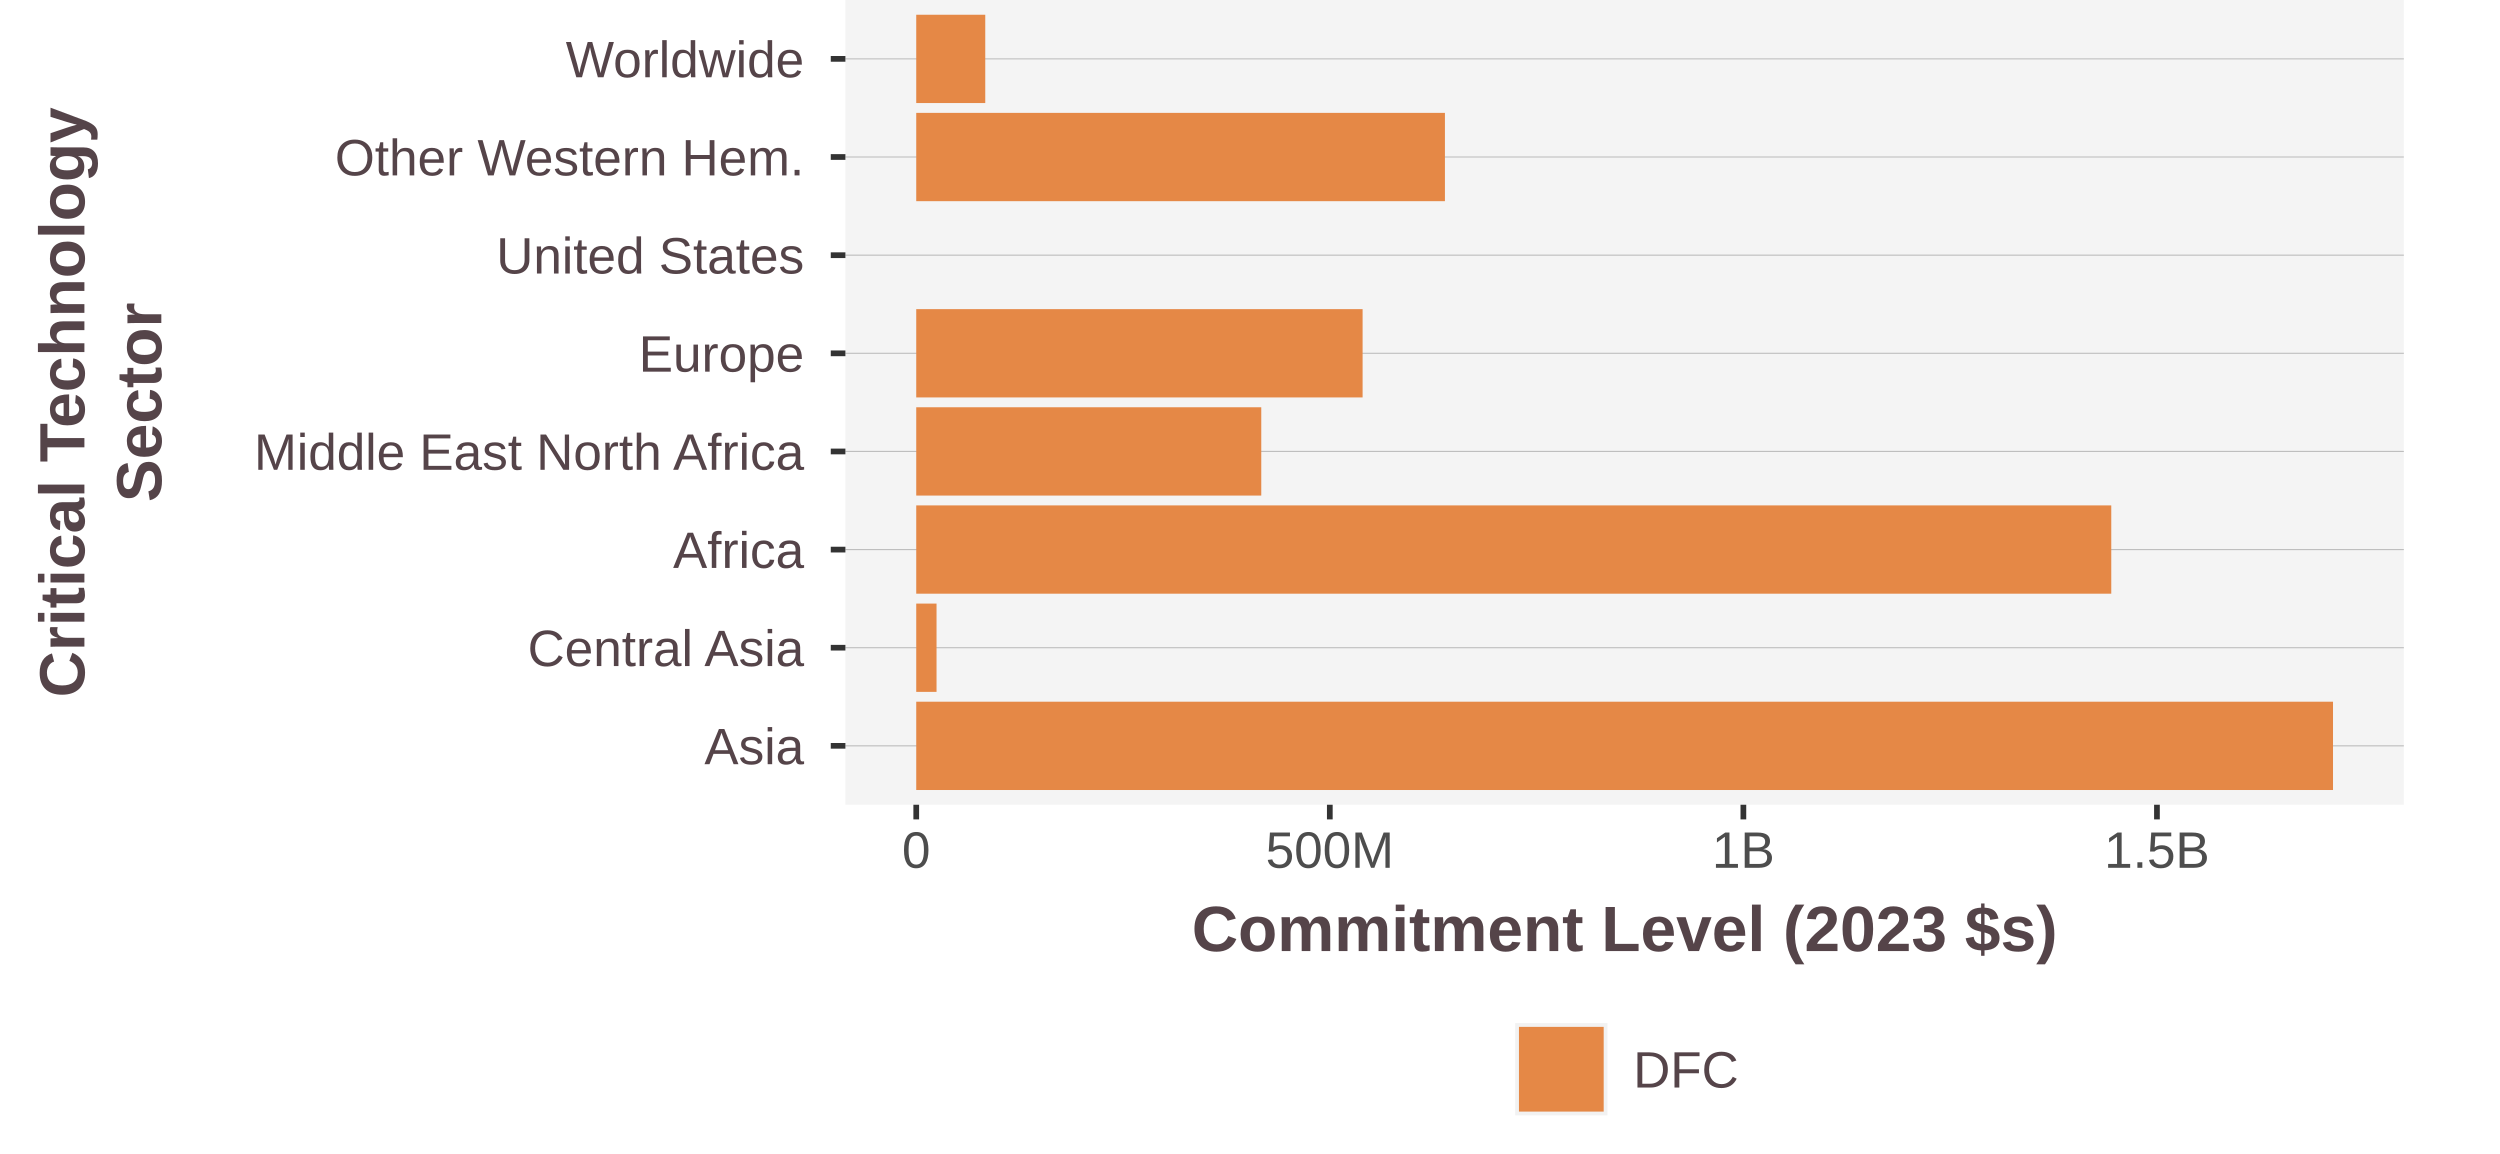
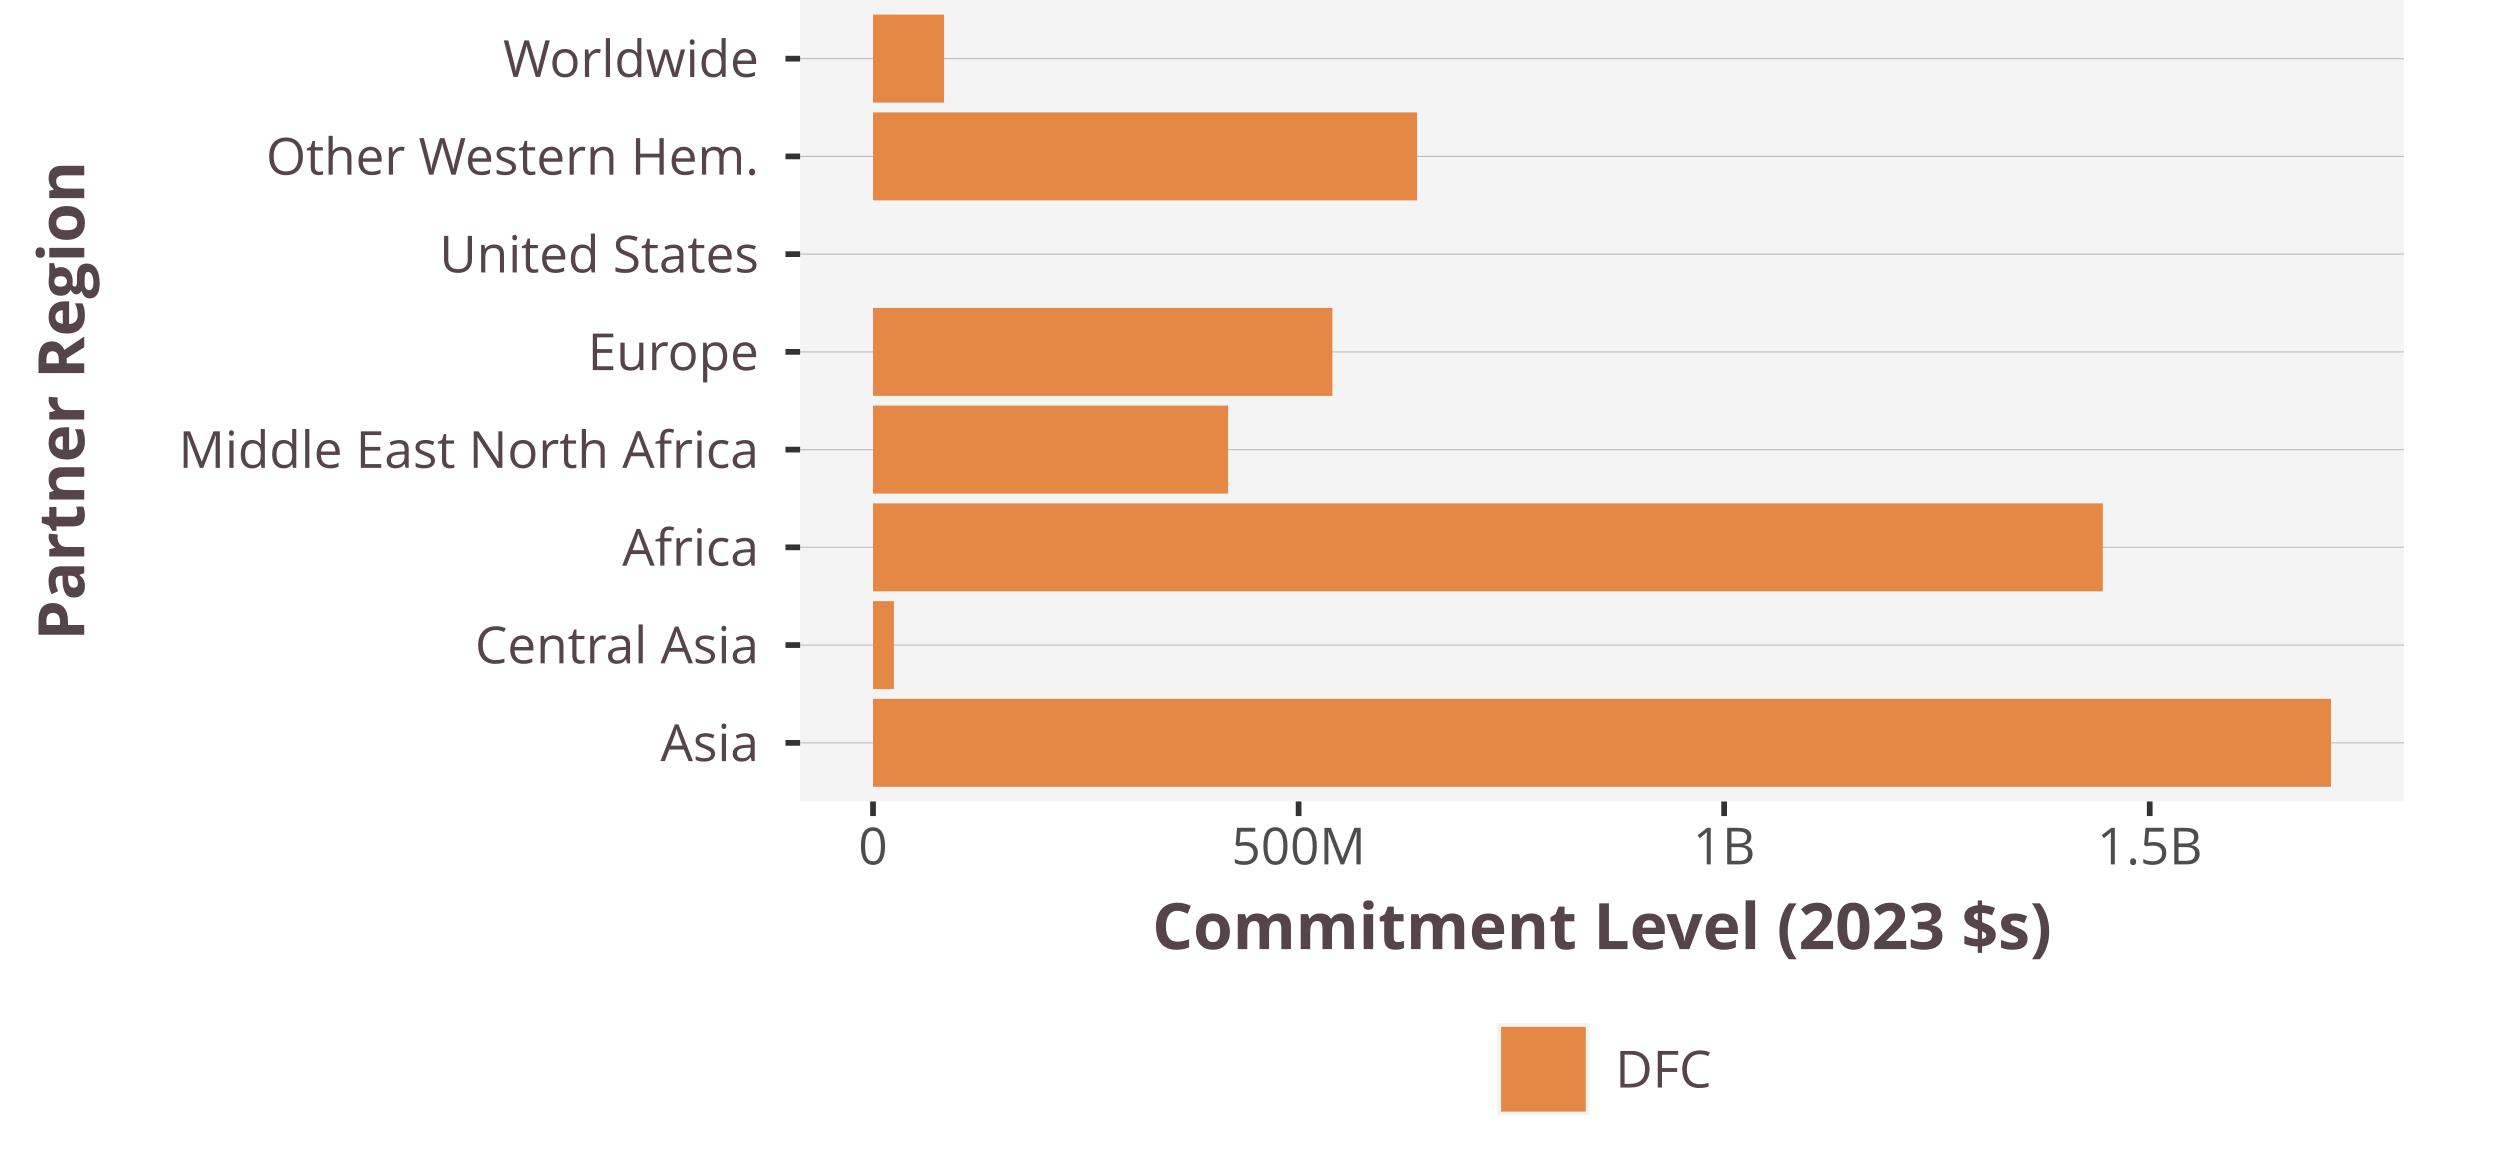
<svg xmlns="http://www.w3.org/2000/svg" class="svglite" width="468.00pt" height="216.00pt" viewBox="0 0 468.00 216.00">
  <defs>
    <style type="text/css">
    .svglite line, .svglite polyline, .svglite polygon, .svglite path, .svglite rect, .svglite circle {
      fill: none;
      stroke: #000000;
      stroke-linecap: round;
      stroke-linejoin: round;
      stroke-miterlimit: 10.00;
    }
    .svglite text {
      white-space: pre;
    }
  </style>
  </defs>
  <rect width="100%" height="100%" style="stroke: none; fill: #FFFFFF;" />
  <defs>
    <clipPath id="cpMC4wMHw0NjguMDB8MC4wMHwyMTYuMDA=">
      <rect x="0.00" y="0.00" width="468.00" height="216.00" />
    </clipPath>
  </defs>
  <g clip-path="url(#cpMC4wMHw0NjguMDB8MC4wMHwyMTYuMDA=)">
-     <rect x="0.00" y="-0" width="468.00" height="216.00" style="stroke-width: 1.07; stroke: #FFFFFF; fill: #FFFFFF;" />
+     <rect x="0.00" y="0" width="468.00" height="216.00" style="stroke-width: 1.07; stroke: #FFFFFF; fill: #FFFFFF;" />
  </g>
  <defs>
-     <clipPath id="cpMTU4LjI2fDQ1MC4wMHwwLjAwfDE1MC42NQ==">
-       <rect x="158.26" y="0.00" width="291.74" height="150.65" />
+     <clipPath id="cpMTQ5Ljc4fDQ1MC4wMHwwLjAwfDE1MC4wMw==">
+       <rect x="149.78" y="0.00" width="300.22" height="150.03" />
    </clipPath>
  </defs>
-   <g clip-path="url(#cpMTU4LjI2fDQ1MC4wMHwwLjAwfDE1MC42NQ==)">
-     <rect x="158.26" y="-0" width="291.74" height="150.65" style="stroke-width: 1.07; stroke: none; fill: #F4F4F4;" />
-     <polyline points="158.26,139.62 450.00,139.62 " style="stroke-width: 0.21; stroke: #BEBEBE; stroke-linecap: butt;" />
-     <polyline points="158.26,121.25 450.00,121.25 " style="stroke-width: 0.21; stroke: #BEBEBE; stroke-linecap: butt;" />
-     <polyline points="158.26,102.88 450.00,102.88 " style="stroke-width: 0.21; stroke: #BEBEBE; stroke-linecap: butt;" />
-     <polyline points="158.26,84.51 450.00,84.51 " style="stroke-width: 0.21; stroke: #BEBEBE; stroke-linecap: butt;" />
-     <polyline points="158.26,66.14 450.00,66.14 " style="stroke-width: 0.21; stroke: #BEBEBE; stroke-linecap: butt;" />
-     <polyline points="158.26,47.77 450.00,47.77 " style="stroke-width: 0.21; stroke: #BEBEBE; stroke-linecap: butt;" />
-     <polyline points="158.26,29.39 450.00,29.39 " style="stroke-width: 0.21; stroke: #BEBEBE; stroke-linecap: butt;" />
-     <polyline points="158.26,11.02 450.00,11.02 " style="stroke-width: 0.21; stroke: #BEBEBE; stroke-linecap: butt;" />
-     <rect x="171.52" y="131.36" width="265.22" height="16.53" style="stroke-width: 1.07; stroke: none; stroke-linecap: butt; stroke-linejoin: miter; fill: #E58846;" />
-     <rect x="171.52" y="112.99" width="3.80" height="16.53" style="stroke-width: 1.07; stroke: none; stroke-linecap: butt; stroke-linejoin: miter; fill: #E58846;" />
-     <rect x="171.52" y="94.61" width="223.71" height="16.53" style="stroke-width: 1.07; stroke: none; stroke-linecap: butt; stroke-linejoin: miter; fill: #E58846;" />
-     <rect x="171.52" y="76.24" width="64.59" height="16.53" style="stroke-width: 1.07; stroke: none; stroke-linecap: butt; stroke-linejoin: miter; fill: #E58846;" />
-     <rect x="171.52" y="57.87" width="83.56" height="16.53" style="stroke-width: 1.07; stroke: none; stroke-linecap: butt; stroke-linejoin: miter; fill: #E58846;" />
-     <rect x="171.52" y="39.50" width="0.00" height="16.53" style="stroke-width: 1.07; stroke: none; stroke-linecap: butt; stroke-linejoin: miter; fill: #E58846;" />
-     <rect x="171.52" y="21.13" width="98.97" height="16.53" style="stroke-width: 1.07; stroke: none; stroke-linecap: butt; stroke-linejoin: miter; fill: #E58846;" />
-     <rect x="171.52" y="2.76" width="12.92" height="16.53" style="stroke-width: 1.07; stroke: none; stroke-linecap: butt; stroke-linejoin: miter; fill: #E58846;" />
+   <g clip-path="url(#cpMTQ5Ljc4fDQ1MC4wMHwwLjAwfDE1MC4wMw==)">
+     <rect x="149.78" y="0" width="300.22" height="150.03" style="stroke-width: 1.07; stroke: none; fill: #F4F4F4;" />
+     <polyline points="149.78,139.06 450.00,139.06 " style="stroke-width: 0.21; stroke: #BEBEBE; stroke-linecap: butt;" />
+     <polyline points="149.78,120.76 450.00,120.76 " style="stroke-width: 0.21; stroke: #BEBEBE; stroke-linecap: butt;" />
+     <polyline points="149.78,102.46 450.00,102.46 " style="stroke-width: 0.21; stroke: #BEBEBE; stroke-linecap: butt;" />
+     <polyline points="149.78,84.17 450.00,84.17 " style="stroke-width: 0.21; stroke: #BEBEBE; stroke-linecap: butt;" />
+     <polyline points="149.78,65.87 450.00,65.87 " style="stroke-width: 0.21; stroke: #BEBEBE; stroke-linecap: butt;" />
+     <polyline points="149.78,47.57 450.00,47.57 " style="stroke-width: 0.21; stroke: #BEBEBE; stroke-linecap: butt;" />
+     <polyline points="149.78,29.28 450.00,29.28 " style="stroke-width: 0.21; stroke: #BEBEBE; stroke-linecap: butt;" />
+     <polyline points="149.78,10.98 450.00,10.98 " style="stroke-width: 0.21; stroke: #BEBEBE; stroke-linecap: butt;" />
+     <rect x="163.43" y="130.82" width="272.93" height="16.47" style="stroke-width: 1.07; stroke: none; stroke-linecap: butt; stroke-linejoin: miter; fill: #E58846;" />
+     <rect x="163.43" y="112.53" width="3.91" height="16.47" style="stroke-width: 1.07; stroke: none; stroke-linecap: butt; stroke-linejoin: miter; fill: #E58846;" />
+     <rect x="163.43" y="94.23" width="230.22" height="16.47" style="stroke-width: 1.07; stroke: none; stroke-linecap: butt; stroke-linejoin: miter; fill: #E58846;" />
+     <rect x="163.43" y="75.93" width="66.47" height="16.47" style="stroke-width: 1.07; stroke: none; stroke-linecap: butt; stroke-linejoin: miter; fill: #E58846;" />
+     <rect x="163.43" y="57.64" width="85.99" height="16.47" style="stroke-width: 1.07; stroke: none; stroke-linecap: butt; stroke-linejoin: miter; fill: #E58846;" />
+     <rect x="163.43" y="39.34" width="0.00" height="16.47" style="stroke-width: 1.07; stroke: none; stroke-linecap: butt; stroke-linejoin: miter; fill: #E58846;" />
+     <rect x="163.43" y="21.04" width="101.84" height="16.47" style="stroke-width: 1.07; stroke: none; stroke-linecap: butt; stroke-linejoin: miter; fill: #E58846;" />
+     <rect x="163.43" y="2.74" width="13.30" height="16.47" style="stroke-width: 1.07; stroke: none; stroke-linecap: butt; stroke-linejoin: miter; fill: #E58846;" />
  </g>
  <g clip-path="url(#cpMC4wMHw0NjguMDB8MC4wMHwyMTYuMDA=)">
-     <text x="150.54" y="143.06" text-anchor="end" style="font-size: 9.60px;fill: #554449; font-family: &quot;Arial&quot;;" textLength="18.66px" lengthAdjust="spacingAndGlyphs">Asia</text>
-     <text x="150.54" y="124.69" text-anchor="end" style="font-size: 9.60px;fill: #554449; font-family: &quot;Arial&quot;;" textLength="51.71px" lengthAdjust="spacingAndGlyphs">Central Asia</text>
-     <text x="150.54" y="106.32" text-anchor="end" style="font-size: 9.60px;fill: #554449; font-family: &quot;Arial&quot;;" textLength="24.52px" lengthAdjust="spacingAndGlyphs">Africa</text>
-     <text x="150.54" y="87.94" text-anchor="end" style="font-size: 9.60px;fill: #554449; font-family: &quot;Arial&quot;;" textLength="102.88px" lengthAdjust="spacingAndGlyphs">Middle East North Africa</text>
-     <text x="150.54" y="69.57" text-anchor="end" style="font-size: 9.60px;fill: #554449; font-family: &quot;Arial&quot;;" textLength="30.93px" lengthAdjust="spacingAndGlyphs">Europe</text>
-     <text x="150.54" y="51.20" text-anchor="end" style="font-size: 9.60px;fill: #554449; font-family: &quot;Arial&quot;;" textLength="57.58px" lengthAdjust="spacingAndGlyphs">United States</text>
-     <text x="150.54" y="32.83" text-anchor="end" style="font-size: 9.60px;fill: #554449; font-family: &quot;Arial&quot;;" textLength="87.78px" lengthAdjust="spacingAndGlyphs">Other Western Hem.</text>
-     <text x="150.54" y="14.46" text-anchor="end" style="font-size: 9.60px;fill: #554449; font-family: &quot;Arial&quot;;" textLength="44.60px" lengthAdjust="spacingAndGlyphs">Worldwide</text>
-     <polyline points="155.52,139.62 158.26,139.62 " style="stroke-width: 1.07; stroke: #333333; stroke-linecap: butt;" />
-     <polyline points="155.52,121.25 158.26,121.25 " style="stroke-width: 1.07; stroke: #333333; stroke-linecap: butt;" />
-     <polyline points="155.52,102.88 158.26,102.88 " style="stroke-width: 1.07; stroke: #333333; stroke-linecap: butt;" />
-     <polyline points="155.52,84.51 158.26,84.51 " style="stroke-width: 1.07; stroke: #333333; stroke-linecap: butt;" />
-     <polyline points="155.52,66.14 158.26,66.14 " style="stroke-width: 1.07; stroke: #333333; stroke-linecap: butt;" />
-     <polyline points="155.52,47.77 158.26,47.77 " style="stroke-width: 1.07; stroke: #333333; stroke-linecap: butt;" />
-     <polyline points="155.52,29.39 158.26,29.39 " style="stroke-width: 1.07; stroke: #333333; stroke-linecap: butt;" />
-     <polyline points="155.52,11.02 158.26,11.02 " style="stroke-width: 1.07; stroke: #333333; stroke-linecap: butt;" />
-     <polyline points="171.52,153.39 171.52,150.65 " style="stroke-width: 1.07; stroke: #333333; stroke-linecap: butt;" />
-     <polyline points="248.94,153.39 248.94,150.65 " style="stroke-width: 1.07; stroke: #333333; stroke-linecap: butt;" />
-     <polyline points="326.36,153.39 326.36,150.65 " style="stroke-width: 1.07; stroke: #333333; stroke-linecap: butt;" />
-     <polyline points="403.78,153.39 403.78,150.65 " style="stroke-width: 1.07; stroke: #333333; stroke-linecap: butt;" />
-     <text x="171.52" y="162.45" text-anchor="middle" style="font-size: 9.60px;fill: #4D4D4D; font-family: &quot;Arial&quot;;" textLength="5.34px" lengthAdjust="spacingAndGlyphs">0</text>
-     <text x="248.94" y="162.45" text-anchor="middle" style="font-size: 9.60px;fill: #4D4D4D; font-family: &quot;Arial&quot;;" textLength="24.00px" lengthAdjust="spacingAndGlyphs">500M</text>
-     <text x="326.36" y="162.45" text-anchor="middle" style="font-size: 9.60px;fill: #4D4D4D; font-family: &quot;Arial&quot;;" textLength="11.73px" lengthAdjust="spacingAndGlyphs">1B</text>
-     <text x="403.78" y="162.45" text-anchor="middle" style="font-size: 9.60px;fill: #4D4D4D; font-family: &quot;Arial&quot;;" textLength="19.73px" lengthAdjust="spacingAndGlyphs">1.5B</text>
-     <text x="304.13" y="178.04" text-anchor="middle" style="font-size: 12.00px; font-weight: bold;fill: #554449; font-family: &quot;Arial&quot;;" textLength="162.06px" lengthAdjust="spacingAndGlyphs">Commitment Level (2023 $s)</text>
-     <text transform="translate(15.80,75.32) rotate(-90)" text-anchor="middle" style="font-size: 12.00px; font-weight: bold;fill: #554449; font-family: &quot;Arial&quot;;" textLength="110.46px" lengthAdjust="spacingAndGlyphs">Critical Technology</text>
-     <text transform="translate(30.20,75.32) rotate(-90)" text-anchor="middle" style="font-size: 12.00px; font-weight: bold;fill: #554449; font-family: &quot;Arial&quot;;" textLength="37.35px" lengthAdjust="spacingAndGlyphs">Sector</text>
-     <rect x="280.81" y="191.52" width="46.65" height="17.28" style="stroke-width: 1.07; stroke: none; fill: #FFFFFF;" />
-     <rect x="283.64" y="191.52" width="17.28" height="17.28" style="stroke-width: 1.07; stroke: none; fill: #F2F2F2;" />
-     <rect x="284.35" y="192.23" width="15.86" height="15.86" style="stroke-width: 1.07; stroke: none; stroke-linecap: butt; stroke-linejoin: miter; fill: #E58846;" />
-     <text x="305.75" y="203.59" style="font-size: 9.60px;fill: #554449; font-family: &quot;Arial&quot;;" textLength="19.71px" lengthAdjust="spacingAndGlyphs">DFC</text>
+     <text x="142.06" y="142.48" text-anchor="end" style="font-size: 9.60px;fill: #554449; font-family: &quot;Open Sans&quot;;" textLength="18.38px" lengthAdjust="spacingAndGlyphs">Asia</text>
+     <text x="142.06" y="124.18" text-anchor="end" style="font-size: 9.60px;fill: #554449; font-family: &quot;Open Sans&quot;;" textLength="53.27px" lengthAdjust="spacingAndGlyphs">Central Asia</text>
+     <text x="142.06" y="105.89" text-anchor="end" style="font-size: 9.60px;fill: #554449; font-family: &quot;Open Sans&quot;;" textLength="25.55px" lengthAdjust="spacingAndGlyphs">Africa</text>
+     <text x="142.06" y="87.59" text-anchor="end" style="font-size: 9.60px;fill: #554449; font-family: &quot;Open Sans&quot;;" textLength="108.46px" lengthAdjust="spacingAndGlyphs">Middle East North Africa</text>
+     <text x="142.06" y="69.29" text-anchor="end" style="font-size: 9.60px;fill: #554449; font-family: &quot;Open Sans&quot;;" textLength="32.15px" lengthAdjust="spacingAndGlyphs">Europe</text>
+     <text x="142.06" y="51.00" text-anchor="end" style="font-size: 9.60px;fill: #554449; font-family: &quot;Open Sans&quot;;" textLength="59.84px" lengthAdjust="spacingAndGlyphs">United States</text>
+     <text x="142.06" y="32.70" text-anchor="end" style="font-size: 9.60px;fill: #554449; font-family: &quot;Open Sans&quot;;" textLength="92.32px" lengthAdjust="spacingAndGlyphs">Other Western Hem.</text>
+     <text x="142.06" y="14.40" text-anchor="end" style="font-size: 9.60px;fill: #554449; font-family: &quot;Open Sans&quot;;" textLength="47.93px" lengthAdjust="spacingAndGlyphs">Worldwide</text>
+     <polyline points="147.04,139.06 149.78,139.06 " style="stroke-width: 1.07; stroke: #333333; stroke-linecap: butt;" />
+     <polyline points="147.04,120.76 149.78,120.76 " style="stroke-width: 1.07; stroke: #333333; stroke-linecap: butt;" />
+     <polyline points="147.04,102.46 149.78,102.46 " style="stroke-width: 1.07; stroke: #333333; stroke-linecap: butt;" />
+     <polyline points="147.04,84.17 149.78,84.17 " style="stroke-width: 1.07; stroke: #333333; stroke-linecap: butt;" />
+     <polyline points="147.04,65.87 149.78,65.87 " style="stroke-width: 1.07; stroke: #333333; stroke-linecap: butt;" />
+     <polyline points="147.04,47.57 149.78,47.57 " style="stroke-width: 1.07; stroke: #333333; stroke-linecap: butt;" />
+     <polyline points="147.04,29.28 149.78,29.28 " style="stroke-width: 1.07; stroke: #333333; stroke-linecap: butt;" />
+     <polyline points="147.04,10.98 149.78,10.98 " style="stroke-width: 1.07; stroke: #333333; stroke-linecap: butt;" />
+     <polyline points="163.43,152.77 163.43,150.03 " style="stroke-width: 1.07; stroke: #333333; stroke-linecap: butt;" />
+     <polyline points="243.10,152.77 243.10,150.03 " style="stroke-width: 1.07; stroke: #333333; stroke-linecap: butt;" />
+     <polyline points="322.76,152.77 322.76,150.03 " style="stroke-width: 1.07; stroke: #333333; stroke-linecap: butt;" />
+     <polyline points="402.43,152.77 402.43,150.03 " style="stroke-width: 1.07; stroke: #333333; stroke-linecap: butt;" />
+     <text x="163.43" y="161.81" text-anchor="middle" style="font-size: 9.60px;fill: #4D4D4D; font-family: &quot;Open Sans&quot;;" textLength="5.49px" lengthAdjust="spacingAndGlyphs">0</text>
+     <text x="243.10" y="161.81" text-anchor="middle" style="font-size: 9.60px;fill: #4D4D4D; font-family: &quot;Open Sans&quot;;" textLength="25.08px" lengthAdjust="spacingAndGlyphs">500M</text>
+     <text x="322.76" y="161.81" text-anchor="middle" style="font-size: 9.60px;fill: #4D4D4D; font-family: &quot;Open Sans&quot;;" textLength="11.68px" lengthAdjust="spacingAndGlyphs">1B</text>
+     <text x="402.43" y="161.81" text-anchor="middle" style="font-size: 9.60px;fill: #4D4D4D; font-family: &quot;Open Sans&quot;;" textLength="19.68px" lengthAdjust="spacingAndGlyphs">1.5B</text>
+     <text x="299.89" y="177.67" text-anchor="middle" style="font-size: 12.00px; font-weight: bold;fill: #554449; font-family: &quot;Open Sans&quot;;" textLength="168.73px" lengthAdjust="spacingAndGlyphs">Commitment Level (2023 $s)</text>
+     <text transform="translate(15.77,75.02) rotate(-90)" text-anchor="middle" style="font-size: 12.00px; font-weight: bold;fill: #554449; font-family: &quot;Open Sans&quot;;" textLength="89.78px" lengthAdjust="spacingAndGlyphs">Partner Region</text>
+     <rect x="277.45" y="191.52" width="44.88" height="17.28" style="stroke-width: 1.07; stroke: none; fill: #FFFFFF;" />
+     <rect x="280.29" y="191.52" width="17.28" height="17.28" style="stroke-width: 1.07; stroke: none; fill: #F2F2F2;" />
+     <rect x="281.00" y="192.23" width="15.86" height="15.86" style="stroke-width: 1.07; stroke: none; stroke-linecap: butt; stroke-linejoin: miter; fill: #E58846;" />
+     <text x="302.39" y="203.58" style="font-size: 9.60px;fill: #554449; font-family: &quot;Open Sans&quot;;" textLength="17.94px" lengthAdjust="spacingAndGlyphs">DFC</text>
  </g>
</svg>
